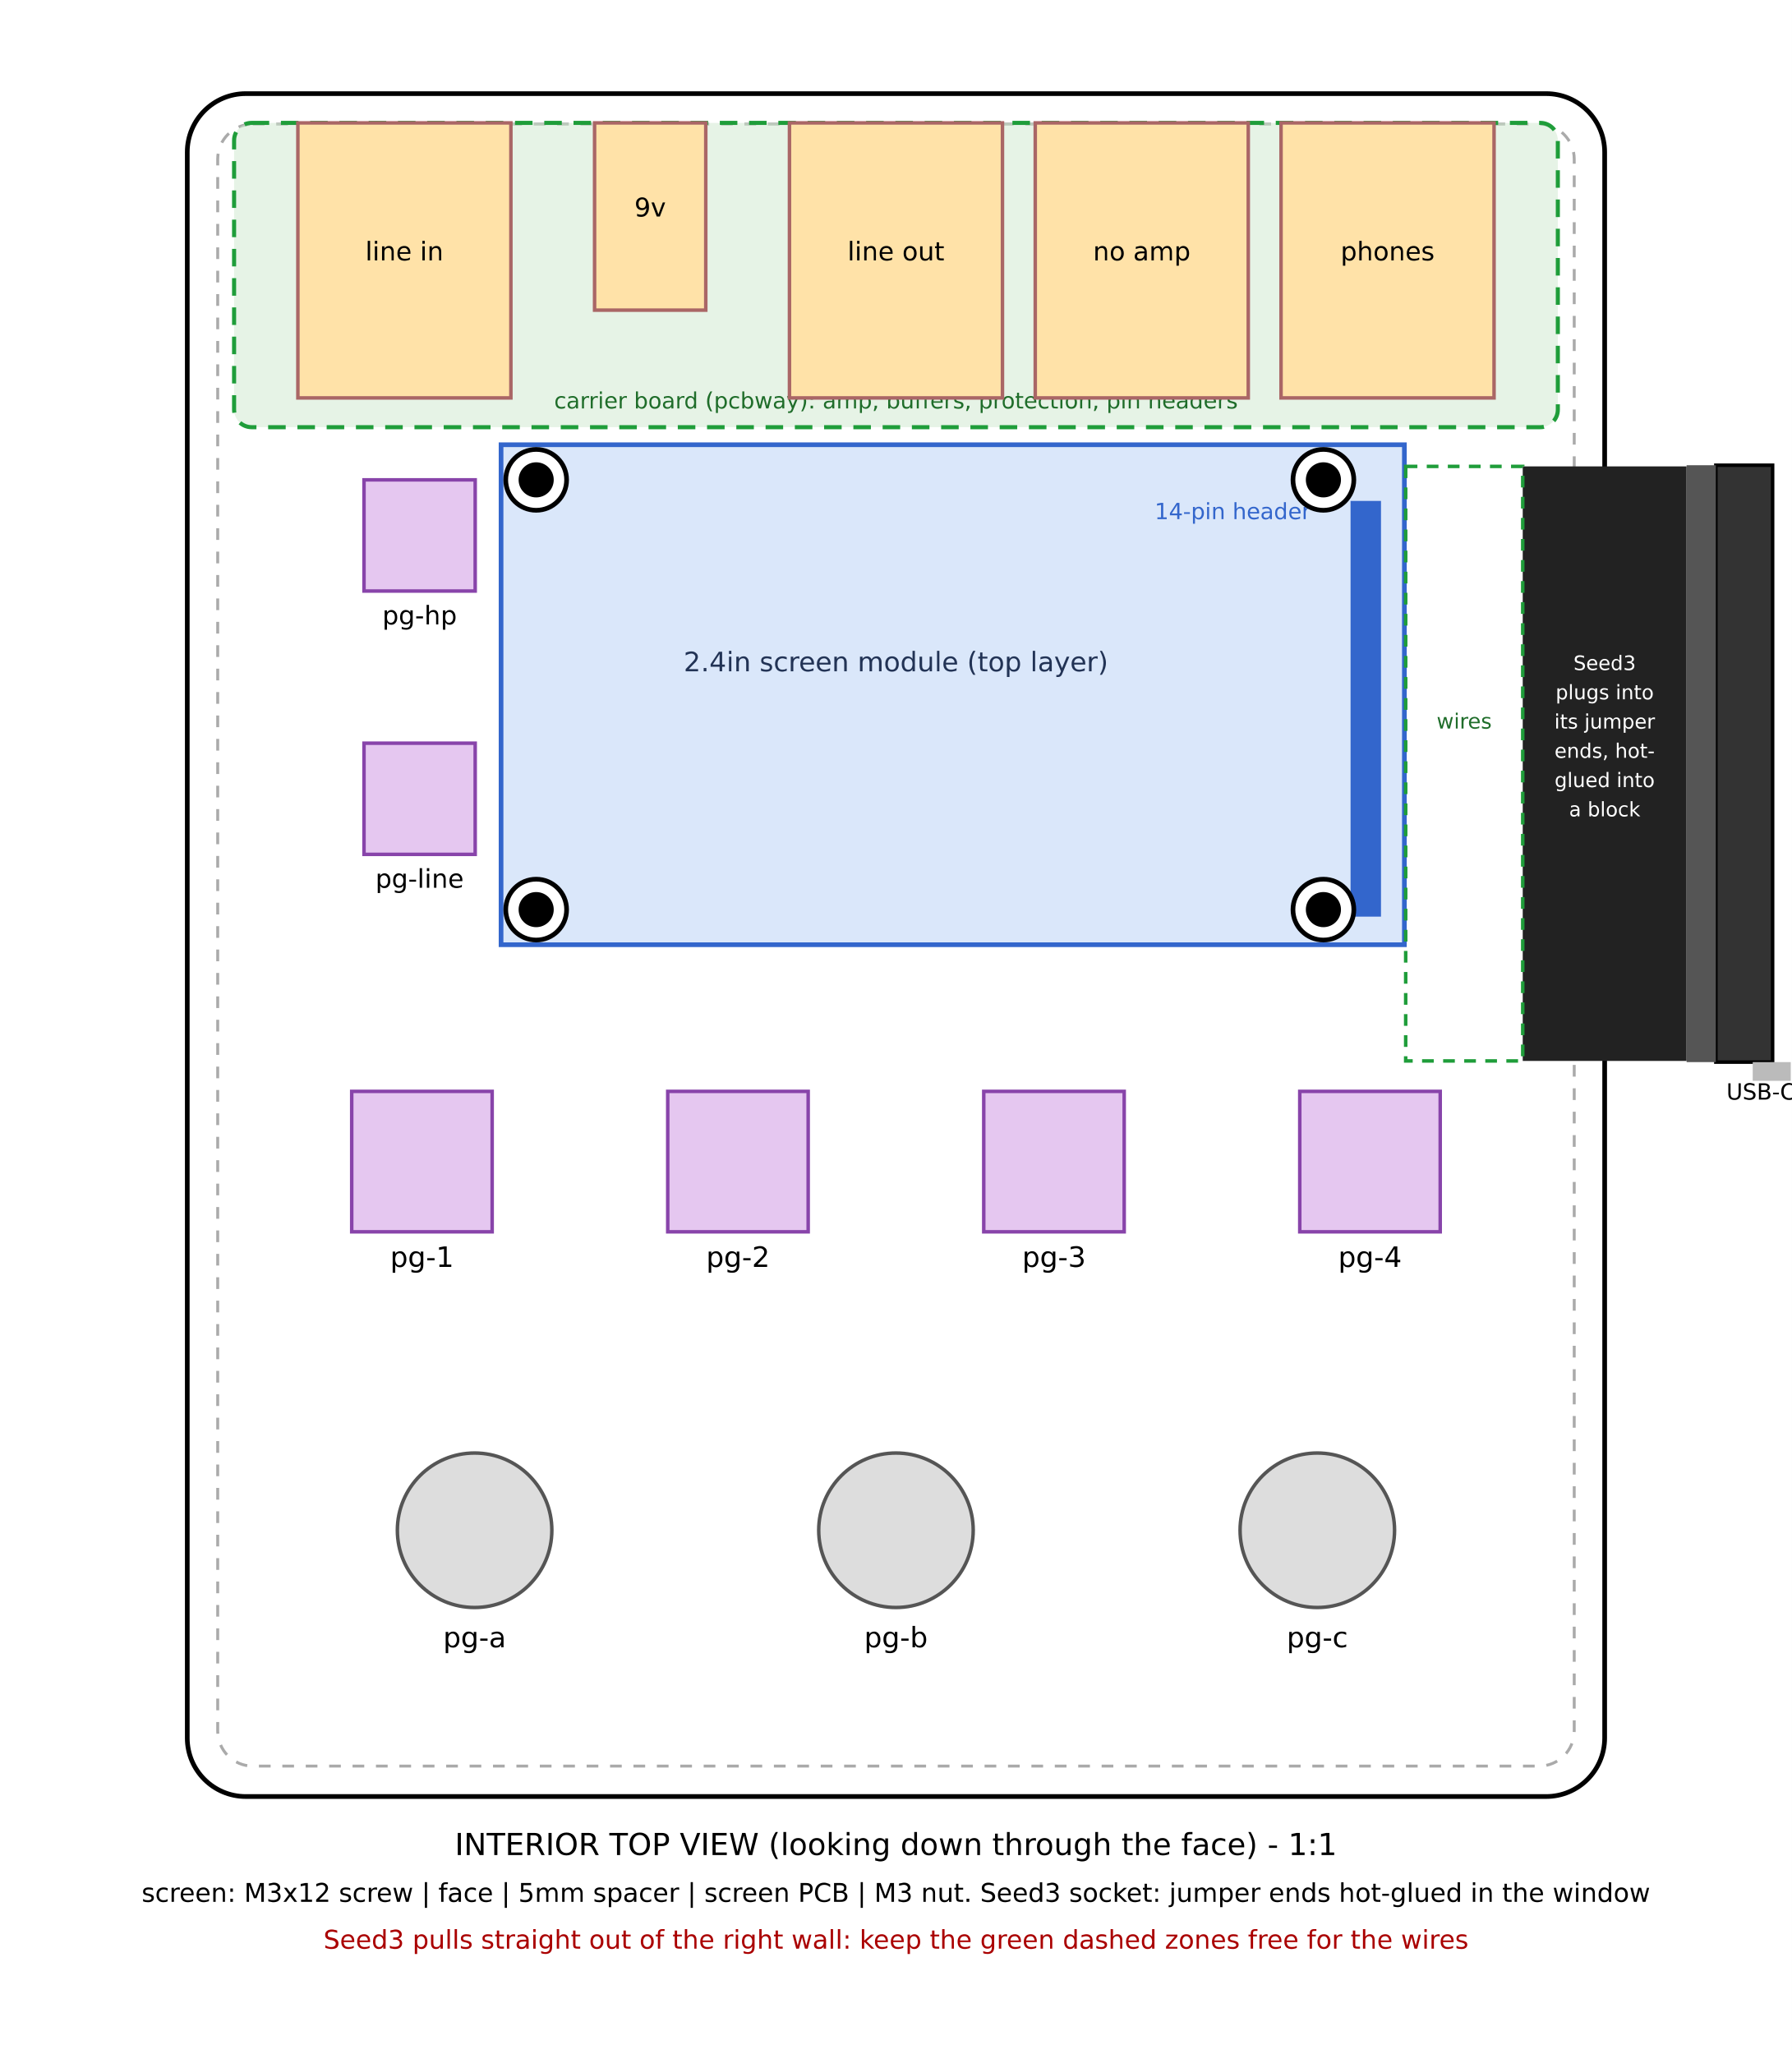
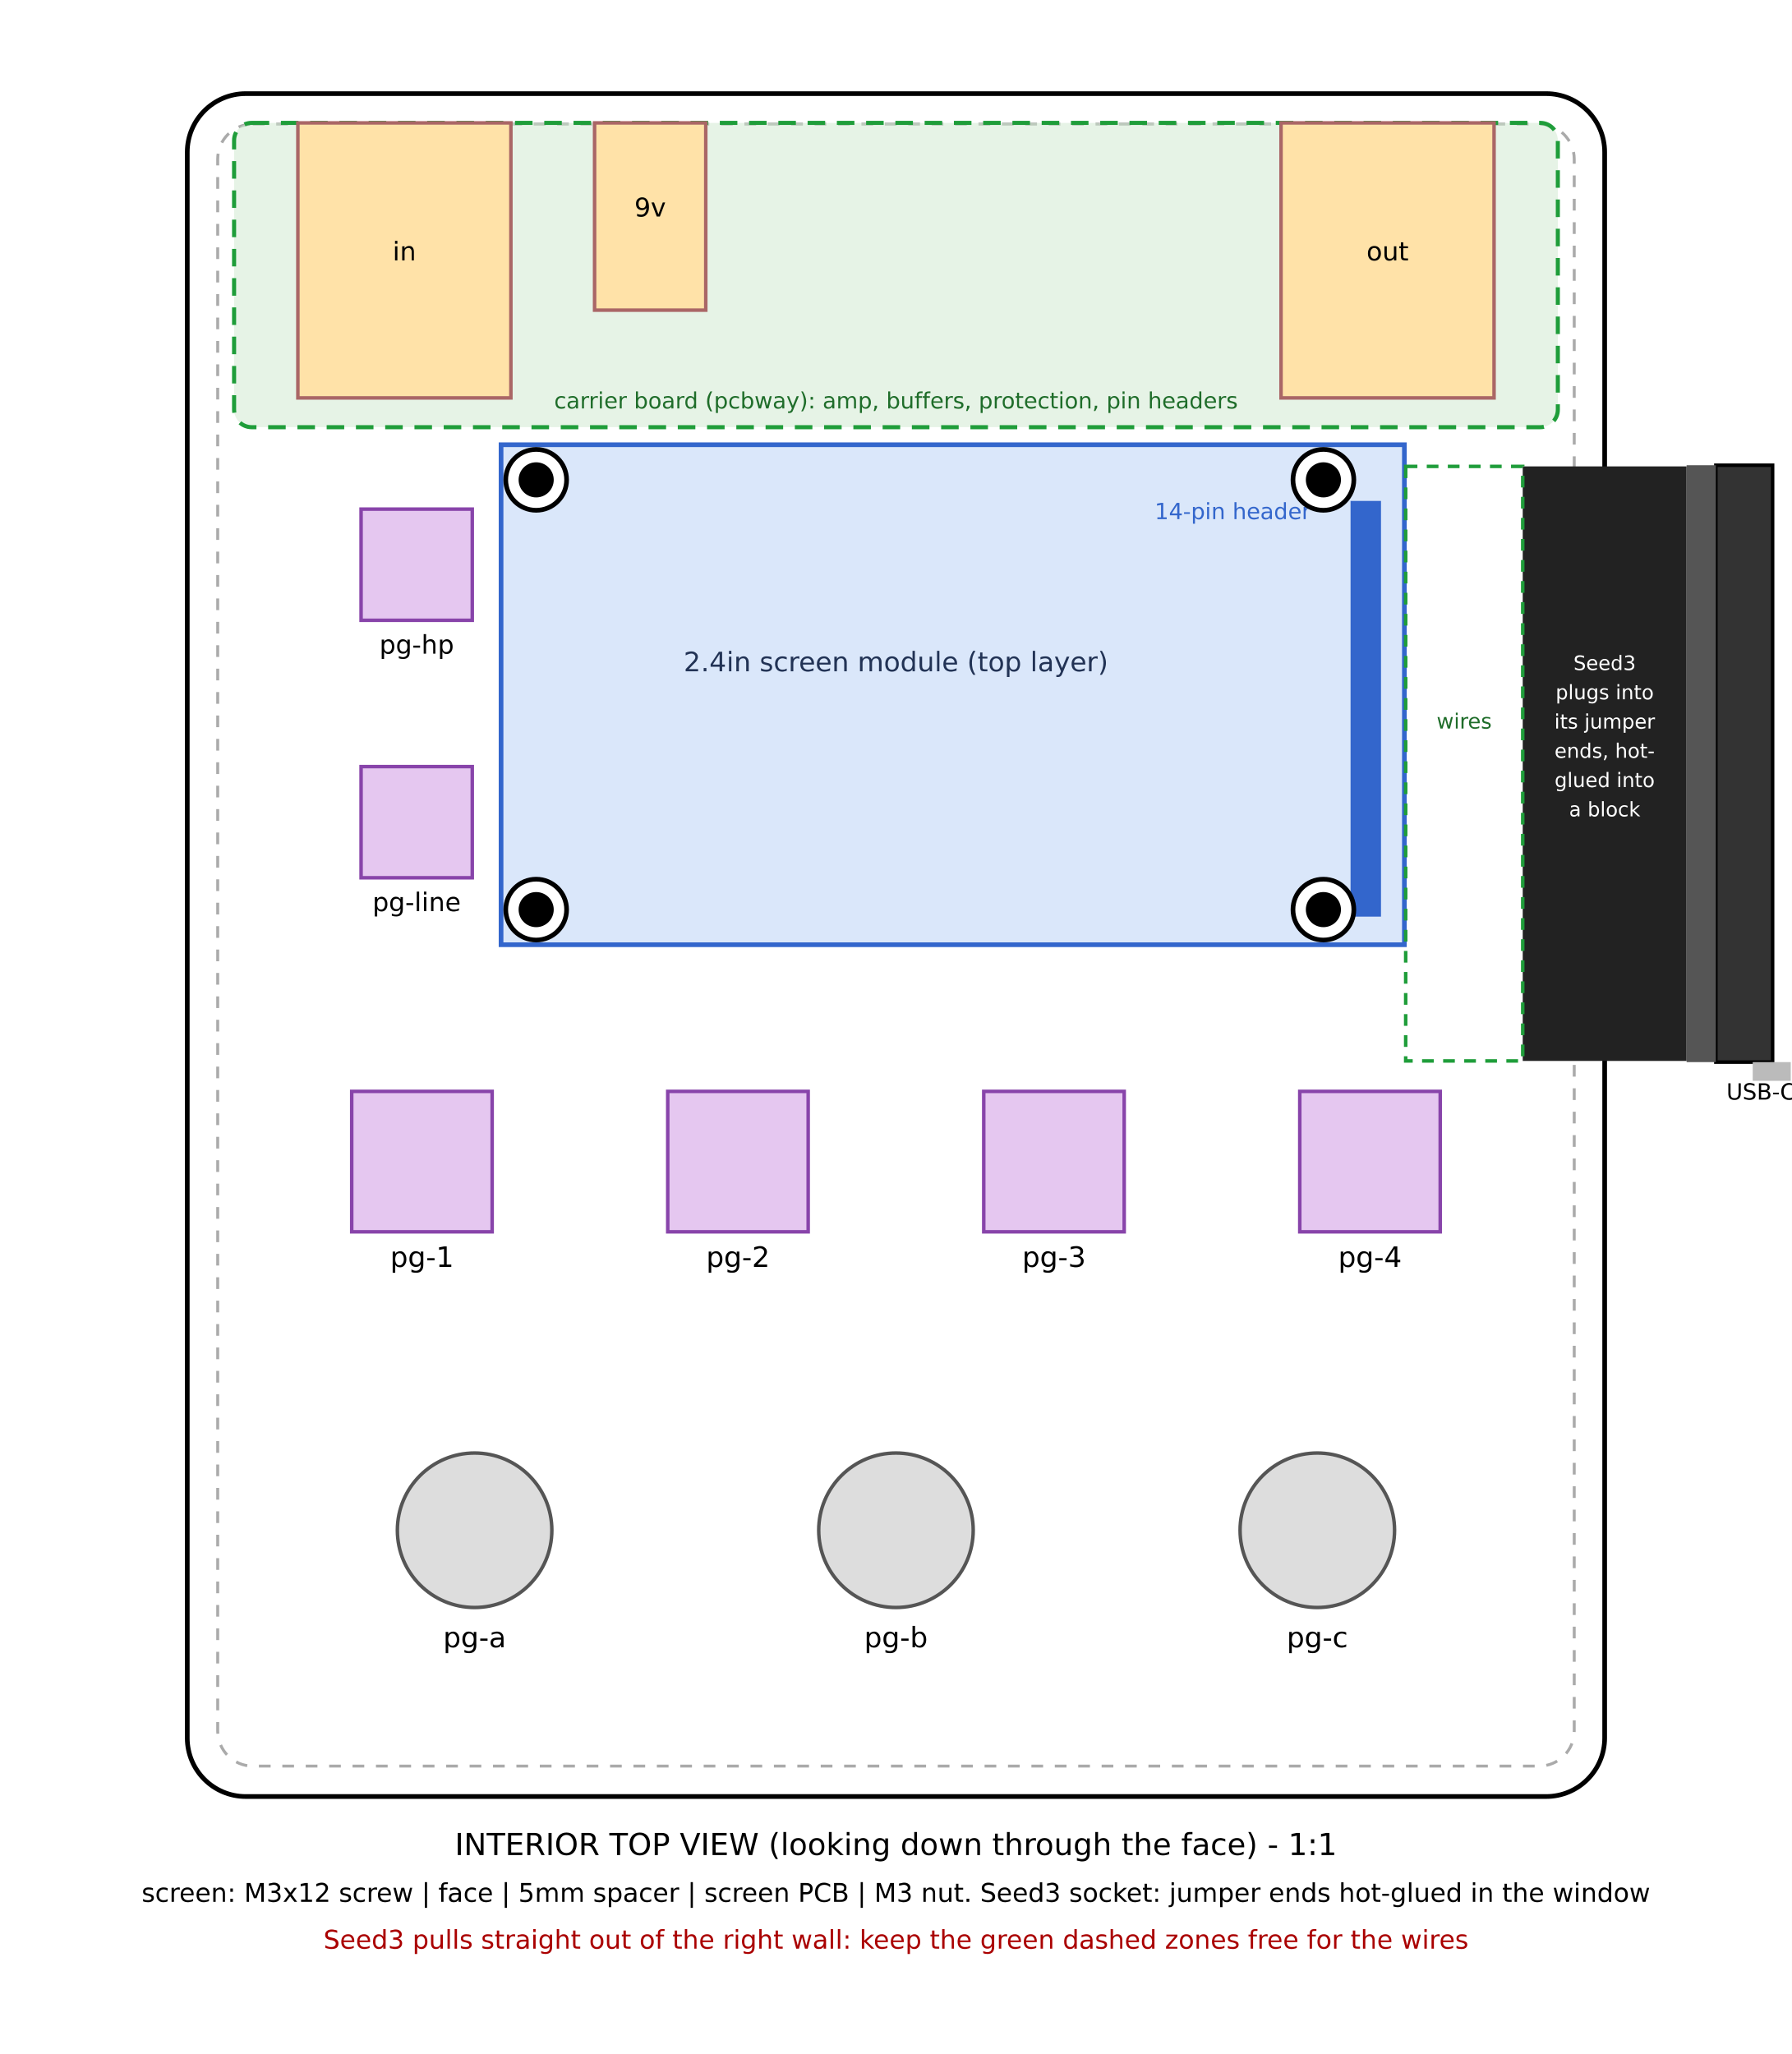
<svg xmlns="http://www.w3.org/2000/svg" width="153.1mm" height="175.5mm" viewBox="-76.55 -80.75 153.1 175.5">
  <rect x="-76.55" y="-80.75" width="153.1" height="175.5" fill="#fff" />
  <rect x="-60.55" y="-72.75" width="121.1" height="145.5" rx="5" fill="#fff" stroke="#000" stroke-width="0.4" />
  <rect x="-57.95" y="-70.15" width="115.9" height="140.3" rx="3" fill="none" stroke="#aaa" stroke-width="0.25" stroke-dasharray="1 1" />
  <rect x="-56.55" y="-70.25" width="113.1" height="26.0" rx="1.5" fill="#cfe9cf" fill-opacity="0.5" stroke="#1f9d3a" stroke-width="0.35" stroke-dasharray="1.5 1" />
  <text x="0.00" y="-45.85" font-family="DejaVu Sans, sans-serif" font-size="1.9" text-anchor="middle" fill="#1f6d2a" font-weight="normal">carrier board (pcbway): amp, buffers, protection, pin headers</text>
  <rect x="-51.1" y="-70.25" width="18.2" height="23.5" fill="#ffe2a8" stroke="#a66" stroke-width="0.3" />
-   <text x="-42.00" y="-58.50" font-family="DejaVu Sans, sans-serif" font-size="2.2" text-anchor="middle" fill="#000" font-weight="normal">line in</text>
+   <text x="-42.00" y="-58.50" font-family="DejaVu Sans, sans-serif" font-size="2.2" text-anchor="middle" fill="#000" font-weight="normal">in</text>
  <rect x="-25.75" y="-70.25" width="9.5" height="16.0" fill="#ffe2a8" stroke="#a66" stroke-width="0.3" />
  <text x="-21.00" y="-62.25" font-family="DejaVu Sans, sans-serif" font-size="2.2" text-anchor="middle" fill="#000" font-weight="normal">9v</text>
-   <rect x="-9.1" y="-70.25" width="18.2" height="23.5" fill="#ffe2a8" stroke="#a66" stroke-width="0.3" />
-   <text x="0.00" y="-58.50" font-family="DejaVu Sans, sans-serif" font-size="2.2" text-anchor="middle" fill="#000" font-weight="normal">line out</text>
-   <rect x="11.9" y="-70.25" width="18.2" height="23.5" fill="#ffe2a8" stroke="#a66" stroke-width="0.3" />
-   <text x="21.00" y="-58.50" font-family="DejaVu Sans, sans-serif" font-size="2.2" text-anchor="middle" fill="#000" font-weight="normal">no amp</text>
  <rect x="32.9" y="-70.25" width="18.2" height="23.5" fill="#ffe2a8" stroke="#a66" stroke-width="0.3" />
-   <text x="42.00" y="-58.50" font-family="DejaVu Sans, sans-serif" font-size="2.2" text-anchor="middle" fill="#000" font-weight="normal">phones</text>
-   <rect x="-45.45" y="-39.75" width="9.5" height="9.5" fill="#e5c7f0" stroke="#84a" stroke-width="0.3" />
-   <text x="-40.70" y="-27.40" font-family="DejaVu Sans, sans-serif" font-size="2.2" text-anchor="middle" fill="#000" font-weight="normal">pg-hp</text>
-   <rect x="-45.45" y="-17.25" width="9.5" height="9.5" fill="#e5c7f0" stroke="#84a" stroke-width="0.3" />
-   <text x="-40.70" y="-4.90" font-family="DejaVu Sans, sans-serif" font-size="2.2" text-anchor="middle" fill="#000" font-weight="normal">pg-line</text>
+   <text x="42.00" y="-58.50" font-family="DejaVu Sans, sans-serif" font-size="2.2" text-anchor="middle" fill="#000" font-weight="normal">out</text>
+   <rect x="-45.7" y="-37.25" width="9.5" height="9.5" fill="#e5c7f0" stroke="#84a" stroke-width="0.3" />
+   <text x="-40.95" y="-24.90" font-family="DejaVu Sans, sans-serif" font-size="2.2" text-anchor="middle" fill="#000" font-weight="normal">pg-hp</text>
+   <rect x="-45.7" y="-15.25" width="9.5" height="9.5" fill="#e5c7f0" stroke="#84a" stroke-width="0.3" />
+   <text x="-40.95" y="-2.90" font-family="DejaVu Sans, sans-serif" font-size="2.2" text-anchor="middle" fill="#000" font-weight="normal">pg-line</text>
  <rect x="-33.74" y="-42.75" width="77.18" height="42.72" fill="#bcd3f5" fill-opacity="0.55" stroke="#36c" stroke-width="0.4" />
  <rect x="38.84" y="-37.95" width="2.6" height="35.52" fill="#36c" />
  <text x="35.44" y="-36.39" font-family="DejaVu Sans, sans-serif" font-size="1.9" text-anchor="end" fill="#36c" font-weight="normal">14-pin header</text>
  <text x="0.00" y="-23.39" font-family="DejaVu Sans, sans-serif" font-size="2.3" text-anchor="middle" fill="#235" font-weight="normal">2.4in screen module (top layer)</text>
  <rect x="53.55" y="-40.9" width="14.0" height="50.8" fill="#222" />
  <rect x="70.05" y="-41.0" width="4.85" height="51" fill="#333" stroke="#000" stroke-width="0.3" />
  <rect x="73.2" y="10.0" width="3.25" height="1.6" fill="#bbb" />
  <rect x="67.55" y="-41.0" width="2.5" height="51" fill="#555" />
  <rect x="43.55" y="-40.9" width="10" height="50.8" fill="none" stroke="#1f9d3a" stroke-width="0.3" stroke-dasharray="1 0.8" />
  <text x="60.55" y="-23.50" font-family="DejaVu Sans, sans-serif" font-size="1.7" text-anchor="middle" fill="#fff" font-weight="normal">Seed3</text>
  <text x="60.55" y="-21.00" font-family="DejaVu Sans, sans-serif" font-size="1.7" text-anchor="middle" fill="#fff" font-weight="normal">plugs into</text>
  <text x="60.55" y="-18.50" font-family="DejaVu Sans, sans-serif" font-size="1.7" text-anchor="middle" fill="#fff" font-weight="normal">its jumper</text>
  <text x="60.55" y="-16.00" font-family="DejaVu Sans, sans-serif" font-size="1.7" text-anchor="middle" fill="#fff" font-weight="normal">ends, hot-</text>
  <text x="60.55" y="-13.50" font-family="DejaVu Sans, sans-serif" font-size="1.7" text-anchor="middle" fill="#fff" font-weight="normal">glued into</text>
  <text x="60.55" y="-11.00" font-family="DejaVu Sans, sans-serif" font-size="1.7" text-anchor="middle" fill="#fff" font-weight="normal">a block</text>
  <text x="48.55" y="-18.50" font-family="DejaVu Sans, sans-serif" font-size="1.8" text-anchor="middle" fill="#1f6d2a" font-weight="normal">wires</text>
  <text x="73.90" y="13.20" font-family="DejaVu Sans, sans-serif" font-size="1.9" text-anchor="middle" fill="#000" font-weight="normal">USB-C</text>
  <circle cx="-30.74" cy="-39.75" r="2.6" fill="#fff" stroke="#000" stroke-width="0.4" />
  <circle cx="-30.74" cy="-39.75" r="1.5" fill="#000" />
  <circle cx="36.52" cy="-39.75" r="2.6" fill="#fff" stroke="#000" stroke-width="0.4" />
  <circle cx="36.52" cy="-39.75" r="1.5" fill="#000" />
  <circle cx="-30.74" cy="-3.03" r="2.6" fill="#fff" stroke="#000" stroke-width="0.4" />
  <circle cx="-30.74" cy="-3.03" r="1.5" fill="#000" />
  <circle cx="36.52" cy="-3.03" r="2.6" fill="#fff" stroke="#000" stroke-width="0.4" />
  <circle cx="36.52" cy="-3.03" r="1.5" fill="#000" />
  <rect x="-46.5" y="12.5" width="12" height="12" fill="#e5c7f0" stroke="#84a" stroke-width="0.3" />
  <text x="-40.50" y="27.50" font-family="DejaVu Sans, sans-serif" font-size="2.4" text-anchor="middle" fill="#000" font-weight="normal">pg-1</text>
  <rect x="-19.5" y="12.5" width="12" height="12" fill="#e5c7f0" stroke="#84a" stroke-width="0.3" />
  <text x="-13.50" y="27.50" font-family="DejaVu Sans, sans-serif" font-size="2.4" text-anchor="middle" fill="#000" font-weight="normal">pg-2</text>
  <rect x="7.5" y="12.5" width="12" height="12" fill="#e5c7f0" stroke="#84a" stroke-width="0.3" />
  <text x="13.50" y="27.50" font-family="DejaVu Sans, sans-serif" font-size="2.4" text-anchor="middle" fill="#000" font-weight="normal">pg-3</text>
  <rect x="34.5" y="12.5" width="12" height="12" fill="#e5c7f0" stroke="#84a" stroke-width="0.3" />
  <text x="40.50" y="27.50" font-family="DejaVu Sans, sans-serif" font-size="2.4" text-anchor="middle" fill="#000" font-weight="normal">pg-4</text>
  <circle cx="-36.0" cy="50.0" r="6.6" fill="#ddd" stroke="#555" stroke-width="0.3" />
  <text x="-36.00" y="60.00" font-family="DejaVu Sans, sans-serif" font-size="2.4" text-anchor="middle" fill="#000" font-weight="normal">pg-a</text>
  <circle cx="0.0" cy="50.0" r="6.6" fill="#ddd" stroke="#555" stroke-width="0.3" />
  <text x="0.00" y="60.00" font-family="DejaVu Sans, sans-serif" font-size="2.4" text-anchor="middle" fill="#000" font-weight="normal">pg-b</text>
  <circle cx="36.0" cy="50.0" r="6.6" fill="#ddd" stroke="#555" stroke-width="0.3" />
  <text x="36.00" y="60.00" font-family="DejaVu Sans, sans-serif" font-size="2.4" text-anchor="middle" fill="#000" font-weight="normal">pg-c</text>
  <text x="0.00" y="77.75" font-family="DejaVu Sans, sans-serif" font-size="2.6" text-anchor="middle" fill="#000" font-weight="normal">INTERIOR TOP VIEW (looking down through the face) - 1:1</text>
  <text x="0.00" y="81.75" font-family="DejaVu Sans, sans-serif" font-size="2.2" text-anchor="middle" fill="#000" font-weight="normal">screen: M3x12 screw | face | 5mm spacer | screen PCB | M3 nut.   Seed3 socket: jumper ends hot-glued in the window</text>
  <text x="0.00" y="85.75" font-family="DejaVu Sans, sans-serif" font-size="2.2" text-anchor="middle" fill="#a00" font-weight="normal">Seed3 pulls straight out of the right wall: keep the green dashed zones free for the wires</text>
</svg>
